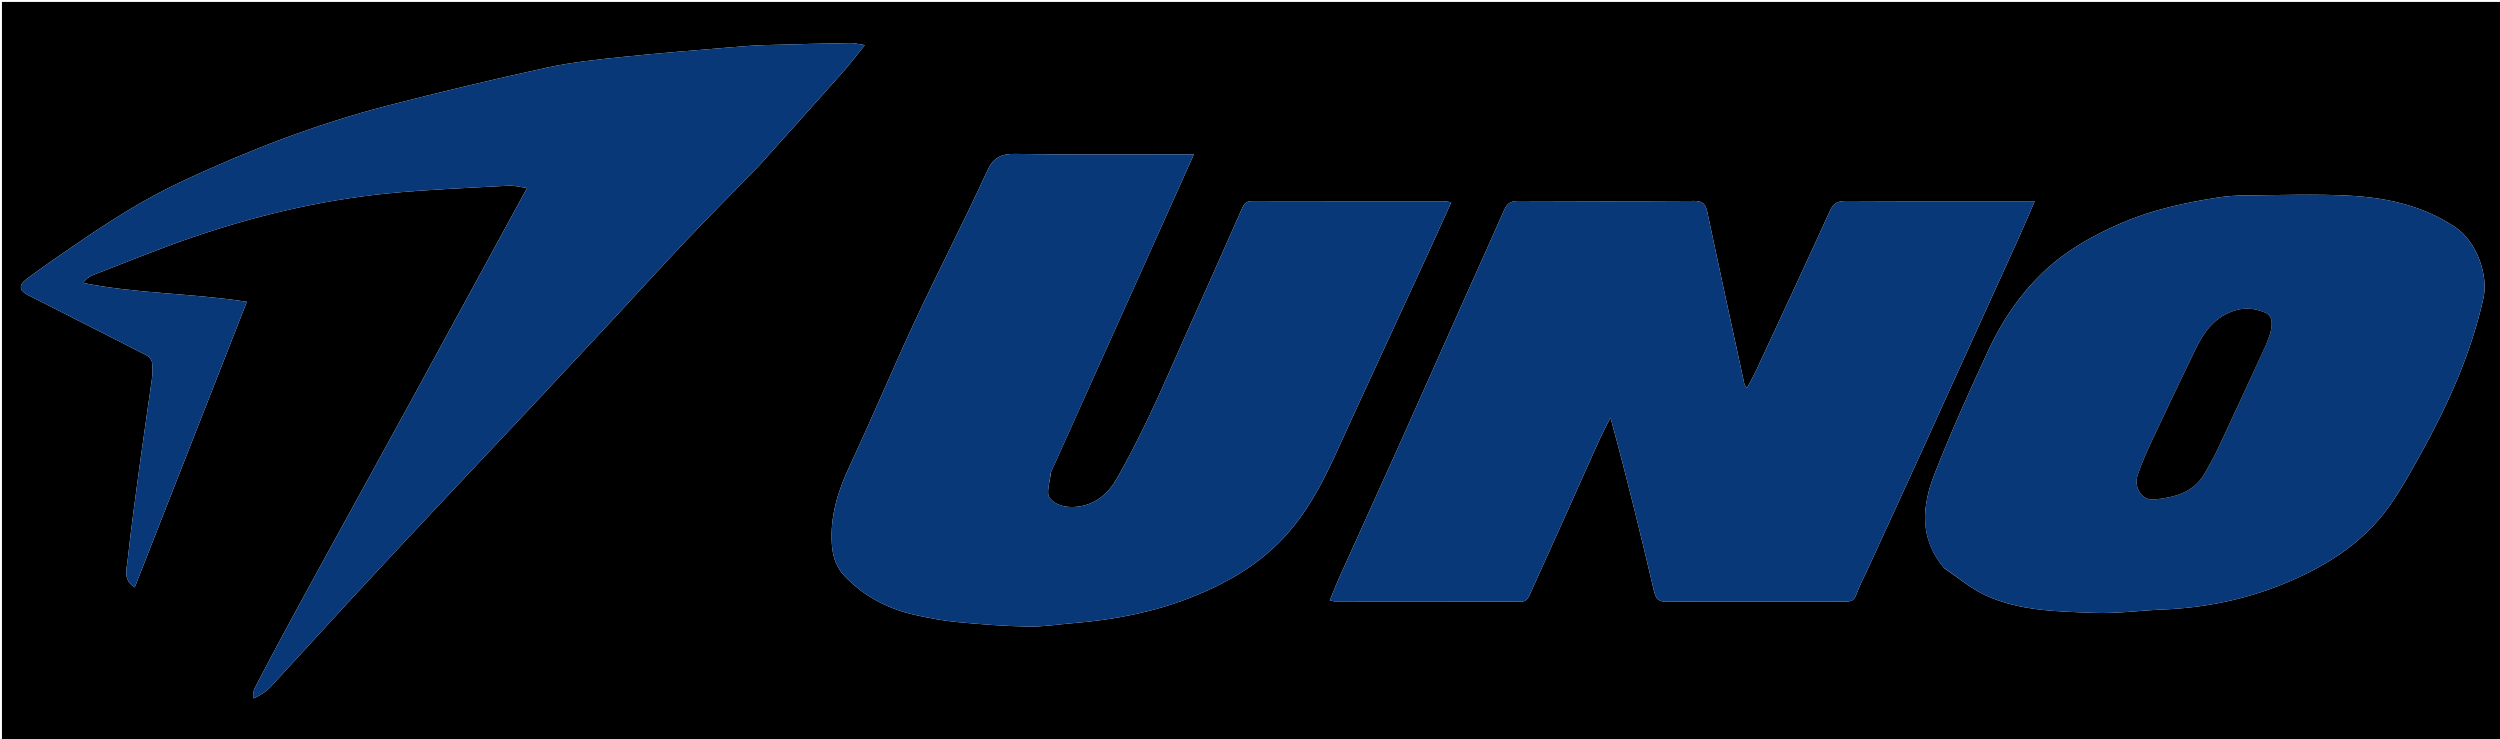
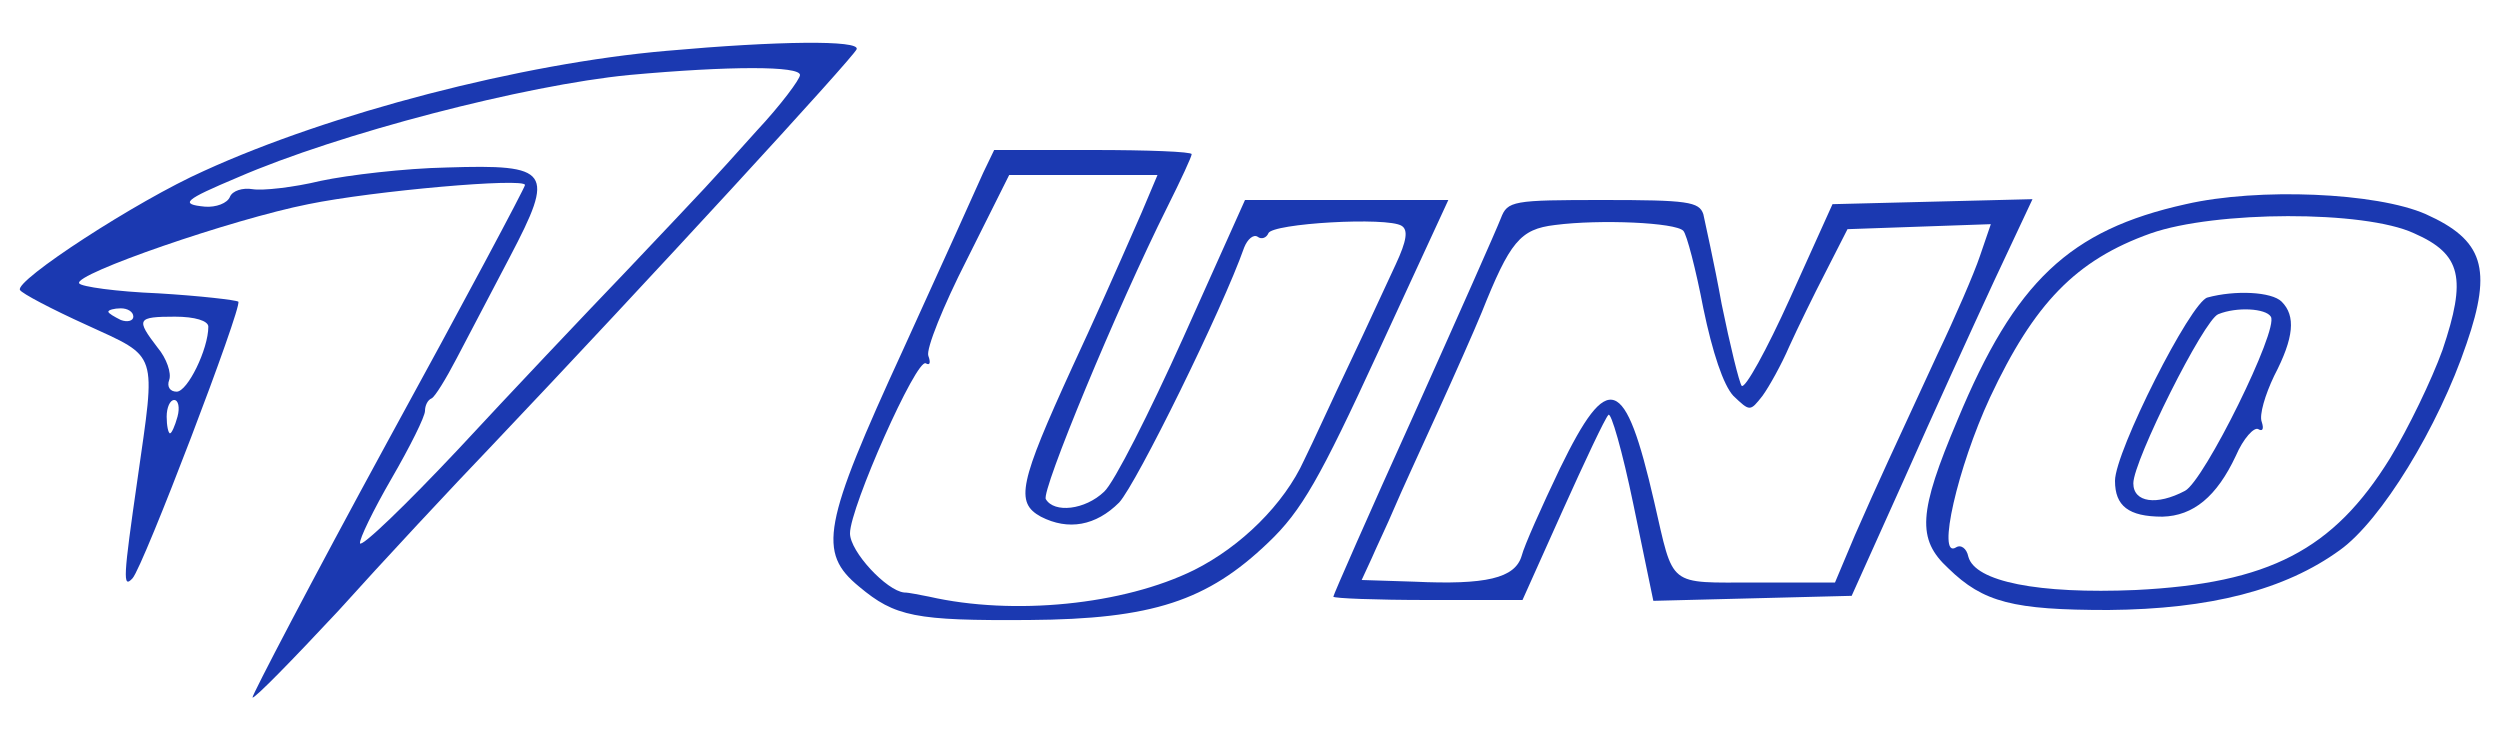
- <svg xmlns="http://www.w3.org/2000/svg" version="1.1" id="Layer_1" x="0px" y="0px" width="100%" viewBox="0 0 1280 378" enable-background="new 0 0 1280 378" xml:space="preserve">
-   <path fill="#000000" opacity="1" stroke="none" d=" M822,379   C548,379 274.5,379 1,379   C1,253 1,127 1,1   C427.667,1 854.333,1 1281,1   C1281,127 1281,253 1281,379   C1128.167,379 975.333,379 822,379  M917.5,308   C926.664,307.998 935.83,307.93 944.993,308.032   C947.83,308.064 949.444,307.311 950.485,304.333   C952.064,299.82 954.386,295.566 956.388,291.2   C965.706,270.878 975.064,250.574 984.331,230.229   C1000.809,194.054 1017.246,157.86 1033.663,121.658   C1036.351,115.731 1038.853,109.72 1041.764,103   C1038.976,103 1037.328,103 1035.679,103   C1005.52,103.001 975.361,103.089 945.203,102.9   C940.968,102.874 938.698,104.05 936.899,107.999   C924.597,134.995 912.064,161.887 899.564,188.792   C898.074,191.998 896.33,195.085 894.44,198.736   C893.648,197.54 893.249,197.186 893.157,196.765   C886.78,167.386 880.364,138.015 874.145,108.602   C873.29,104.561 871.878,102.857 867.369,102.89   C837.378,103.106 807.385,103.072 777.393,102.913   C773.687,102.893 771.684,104.021 770.209,107.389   C764.094,121.348 757.746,135.205 751.527,149.119   C739.227,176.634 727.003,204.183 714.66,231.679   C705.022,253.148 695.232,274.549 685.558,296.002   C683.901,299.677 682.481,303.459 680.866,307.402   C682.259,307.683 682.903,307.926 683.548,307.927   C715.206,307.959 746.864,307.934 778.522,308.042   C781.55,308.052 782.419,306.276 783.405,304.082   C789.443,290.64 795.557,277.233 801.604,263.795   C807.242,251.265 812.788,238.694 818.46,226.18   C820.356,221.997 822.515,217.933 824.553,213.815   C832.751,243.691 839.938,273.215 846.887,302.795   C847.818,306.754 849.38,308.134 853.517,308.093   C874.51,307.887 895.505,307.999 917.5,308  M538.111,241.72   C562.385,187.749 586.658,133.779 611.295,79.002   C608.217,79.002 606.079,79.002 603.942,79.002   C575.952,79.002 547.957,79.303 519.976,78.804   C512.334,78.668 508.538,80.739 505.232,87.955   C493.493,113.582 480.479,138.624 468.545,164.166   C457.049,188.769 446.606,213.864 435.081,238.452   C428.974,251.481 424.837,264.599 425.943,279.143   C426.415,285.344 428.307,290.681 432.668,295.205   C442.653,305.561 454.874,311.842 468.76,314.91   C475.841,316.475 483.022,317.827 490.231,318.511   C502.261,319.653 514.342,320.593 526.416,320.819   C534.148,320.964 541.905,319.661 549.653,319.029   C570.194,317.355 590.276,313.536 609.522,305.976   C627.276,299.003 643.574,289.814 656.875,275.726   C668.795,263.1 676.735,248.168 683.843,232.563   C699.635,197.891 715.703,163.344 731.635,128.735   C735.42,120.512 739.112,112.247 743.049,103.552   C741.318,103.314 740.218,103.031 739.119,103.03   C706.464,103.005 673.809,103.043 641.155,102.951   C638.123,102.943 637.008,104.207 635.843,106.863   C626.071,129.155 616.082,151.351 606.15,173.572   C600.337,186.578 594.74,199.686 588.619,212.545   C583.426,223.452 577.924,234.238 571.982,244.752   C567.815,252.124 561.916,257.715 552.875,259.256   C546.833,260.286 540.83,259.12 537.456,254.982   C535.466,252.541 537.581,246.755 538.111,241.72  M995.492,290.971   C1002.464,295.631 1008.981,301.279 1016.501,304.755   C1034.007,312.847 1053.182,313.048 1071.974,313.789   C1083.845,314.257 1095.79,312.547 1107.712,312.055   C1129.924,311.139 1151.34,306.561 1171.771,297.87   C1192.182,289.187 1210.467,277.346 1223.496,258.926   C1229.114,250.983 1233.864,242.392 1238.615,233.875   C1252.95,208.18 1265.083,181.528 1271.525,152.66   C1274.103,141.107 1268.242,123.717 1257.037,116.269   C1240.708,105.414 1222.402,101.293 1203.477,100.22   C1185.536,99.203 1167.492,99.923 1149.495,100.052   C1144.704,100.086 1139.866,100.432 1135.138,101.188   C1118.451,103.855 1101.931,107.431 1086.356,114.127   C1071.708,120.424 1057.848,128.18 1046.159,139.323   C1034.234,150.692 1025.123,164.165 1018.242,178.938   C1008.456,199.944 998.929,221.116 990.473,242.68   C984.109,258.909 982.425,275.586 995.492,290.971  M239.129,152.633   C229.37,170.528 219.638,188.438 209.847,206.315   C196.713,230.297 183.524,254.248 170.375,278.221   C163.044,291.586 155.701,304.945 148.446,318.352   C142.291,329.729 136.192,341.137 130.249,352.625   C129.538,353.998 129.96,355.957 129.857,357.645   C133.697,355.754 136.392,354.012 138.504,351.732   C152.365,336.763 166.045,321.627 179.893,306.646   C193.759,291.644 207.72,276.729 221.695,261.829   C237.841,244.614 254.072,227.478 270.222,210.267   C284.427,195.13 298.596,179.96 312.735,164.761   C325.178,151.386 337.433,137.832 350.001,124.576   C362.019,111.899 374.334,99.503 386.52,86.986   C387.217,86.27 387.967,85.601 388.633,84.858   C403.021,68.811 417.44,52.792 431.753,36.679   C435.309,32.676 438.517,28.364 442.776,23.089   C439.272,22.564 437.394,22.011 435.527,22.045   C421.07,22.307 406.613,22.623 392.159,23.052   C386.694,23.214 381.232,23.619 375.782,24.082   C356.995,25.678 338.189,27.105 319.44,29.073   C306.303,30.451 293.067,31.78 280.192,34.584   C252.906,40.525 225.724,47.02 198.687,54.012   C162.061,63.484 126.884,77.064 92.639,93.108   C73.197,102.217 55.254,113.804 37.616,125.912   C29.568,131.436 21.498,136.945 13.686,142.792   C9.386,146.01 9.789,148.789 14.353,151.106   C34.629,161.4 54.941,171.624 75.178,181.995   C76.383,182.613 77.662,184.21 77.834,185.494   C78.205,188.269 78.167,191.177 77.789,193.962   C75.967,207.381 73.886,220.765 72.068,234.184   C69.673,251.861 67.227,269.536 65.287,287.265   C64.82,291.536 62.876,296.903 68.988,300.734   C88.163,251.893 107.144,203.547 126.387,154.533   C97.622,150.001 69.781,150.429 42.473,144.827   C43.928,143.064 45.379,141.694 47.103,141.026   C63.759,134.572 80.309,127.794 97.184,121.959   C129.935,110.633 163.547,102.592 198.046,99.085   C218.795,96.975 239.687,96.249 260.525,95.075   C263.343,94.917 266.22,95.775 269.833,96.266   C259.429,115.382 249.467,133.687 239.129,152.633  z" />
-   <path fill="#093879" opacity="1" stroke="none" d=" M917,308   C895.505,307.999 874.51,307.887 853.517,308.093   C849.38,308.134 847.818,306.754 846.887,302.795   C839.938,273.215 832.751,243.691 824.553,213.815   C822.515,217.933 820.356,221.997 818.46,226.18   C812.788,238.694 807.242,251.265 801.604,263.795   C795.557,277.233 789.443,290.64 783.405,304.082   C782.419,306.276 781.55,308.052 778.522,308.042   C746.864,307.934 715.206,307.959 683.548,307.927   C682.903,307.926 682.259,307.683 680.866,307.402   C682.481,303.459 683.901,299.677 685.558,296.002   C695.232,274.549 705.022,253.148 714.66,231.679   C727.003,204.183 739.227,176.634 751.527,149.119   C757.746,135.205 764.094,121.348 770.209,107.389   C771.684,104.021 773.687,102.893 777.393,102.913   C807.385,103.072 837.378,103.106 867.369,102.89   C871.878,102.857 873.29,104.561 874.145,108.602   C880.364,138.015 886.78,167.386 893.157,196.765   C893.249,197.186 893.648,197.54 894.44,198.736   C896.33,195.085 898.074,191.998 899.564,188.792   C912.064,161.887 924.597,134.995 936.899,107.999   C938.698,104.05 940.968,102.874 945.203,102.9   C975.361,103.089 1005.52,103.001 1035.679,103   C1037.328,103 1038.976,103 1041.764,103   C1038.853,109.72 1036.351,115.731 1033.663,121.658   C1017.246,157.86 1000.809,194.054 984.331,230.229   C975.064,250.574 965.706,270.878 956.388,291.2   C954.386,295.566 952.064,299.82 950.485,304.333   C949.444,307.311 947.83,308.064 944.993,308.032   C935.83,307.93 926.664,307.998 917,308  z" />
-   <path fill="#093879" opacity="1" stroke="none" d=" M537.98,242.096   C537.581,246.755 535.466,252.541 537.456,254.982   C540.83,259.12 546.833,260.286 552.875,259.256   C561.916,257.715 567.815,252.124 571.982,244.752   C577.924,234.238 583.426,223.452 588.619,212.545   C594.74,199.686 600.337,186.578 606.15,173.572   C616.082,151.351 626.071,129.155 635.843,106.863   C637.008,104.207 638.123,102.943 641.155,102.951   C673.809,103.043 706.464,103.005 739.119,103.03   C740.218,103.031 741.318,103.314 743.049,103.552   C739.112,112.247 735.42,120.512 731.635,128.735   C715.703,163.344 699.635,197.891 683.843,232.563   C676.735,248.168 668.795,263.1 656.875,275.726   C643.574,289.814 627.276,299.003 609.522,305.976   C590.276,313.536 570.194,317.355 549.653,319.029   C541.905,319.661 534.148,320.964 526.416,320.819   C514.342,320.593 502.261,319.653 490.231,318.511   C483.022,317.827 475.841,316.475 468.76,314.91   C454.874,311.842 442.653,305.561 432.668,295.205   C428.307,290.681 426.415,285.344 425.943,279.143   C424.837,264.599 428.974,251.481 435.081,238.452   C446.606,213.864 457.049,188.769 468.545,164.166   C480.479,138.624 493.493,113.582 505.232,87.955   C508.538,80.739 512.334,78.668 519.976,78.804   C547.957,79.303 575.952,79.002 603.942,79.002   C606.079,79.002 608.217,79.002 611.295,79.002   C586.658,133.779 562.385,187.749 537.98,242.096  z" />
-   <path fill="#093879" opacity="1" stroke="none" d=" M995.253,290.706   C982.425,275.586 984.109,258.909 990.473,242.68   C998.929,221.116 1008.456,199.944 1018.242,178.938   C1025.123,164.165 1034.234,150.692 1046.159,139.323   C1057.848,128.18 1071.708,120.424 1086.356,114.127   C1101.931,107.431 1118.451,103.855 1135.138,101.188   C1139.866,100.432 1144.704,100.086 1149.495,100.052   C1167.492,99.923 1185.536,99.203 1203.477,100.22   C1222.402,101.293 1240.708,105.414 1257.037,116.269   C1268.242,123.717 1274.103,141.107 1271.525,152.66   C1265.083,181.528 1252.95,208.18 1238.615,233.875   C1233.864,242.392 1229.114,250.983 1223.496,258.926   C1210.467,277.346 1192.182,289.187 1171.771,297.87   C1151.34,306.561 1129.924,311.139 1107.712,312.055   C1095.79,312.547 1083.845,314.257 1071.974,313.789   C1053.182,313.048 1034.007,312.847 1016.501,304.755   C1008.981,301.279 1002.464,295.631 995.253,290.706  M1160.143,176.557   C1161.039,174.067 1162.295,171.639 1162.741,169.07   C1163.339,165.628 1163.686,161.693 1159.622,159.994   C1154.177,157.717 1148.731,157.231 1142.791,159.469   C1133.241,163.069 1128.139,170.475 1124.029,178.987   C1116.603,194.369 1109.218,209.773 1101.971,225.24   C1099.236,231.078 1096.597,237.003 1094.52,243.095   C1092.303,249.592 1096.608,256.404 1103.054,255.735   C1113.158,254.687 1123.152,252.303 1128.831,242.314   C1131.123,238.284 1133.454,234.256 1135.419,230.064   C1143.647,212.507 1151.743,194.888 1160.143,176.557  z" />
-   <path fill="#093879" opacity="1" stroke="none" d=" M239.317,152.313   C249.467,133.687 259.429,115.382 269.833,96.266   C266.22,95.775 263.343,94.917 260.525,95.075   C239.687,96.249 218.795,96.975 198.046,99.085   C163.547,102.592 129.935,110.633 97.184,121.959   C80.309,127.794 63.759,134.572 47.103,141.026   C45.379,141.694 43.928,143.064 42.473,144.827   C69.781,150.429 97.622,150.001 126.387,154.533   C107.144,203.547 88.163,251.893 68.988,300.734   C62.876,296.903 64.82,291.536 65.287,287.265   C67.227,269.536 69.673,251.861 72.068,234.184   C73.886,220.765 75.967,207.381 77.789,193.962   C78.167,191.177 78.205,188.269 77.834,185.494   C77.662,184.21 76.383,182.613 75.178,181.995   C54.941,171.624 34.629,161.4 14.353,151.106   C9.789,148.789 9.386,146.01 13.686,142.792   C21.498,136.945 29.568,131.436 37.616,125.912   C55.254,113.804 73.197,102.217 92.639,93.108   C126.884,77.064 162.061,63.484 198.687,54.012   C225.724,47.02 252.906,40.525 280.192,34.584   C293.067,31.78 306.303,30.451 319.44,29.073   C338.189,27.105 356.995,25.678 375.782,24.082   C381.232,23.619 386.694,23.214 392.159,23.052   C406.613,22.623 421.07,22.307 435.527,22.045   C437.394,22.011 439.272,22.564 442.776,23.089   C438.517,28.364 435.309,32.676 431.753,36.679   C417.44,52.792 403.021,68.811 388.633,84.858   C387.967,85.601 387.217,86.27 386.52,86.986   C374.334,99.503 362.019,111.899 350.001,124.576   C337.433,137.832 325.178,151.386 312.735,164.761   C298.596,179.96 284.427,195.13 270.222,210.267   C254.072,227.478 237.841,244.614 221.695,261.829   C207.72,276.729 193.759,291.644 179.893,306.646   C166.045,321.627 152.365,336.763 138.504,351.732   C136.392,354.012 133.697,355.754 129.857,357.645   C129.96,355.957 129.538,353.998 130.249,352.625   C136.192,341.137 142.291,329.729 148.446,318.352   C155.701,304.945 163.044,291.586 170.375,278.221   C183.524,254.248 196.713,230.297 209.847,206.315   C219.638,188.438 229.37,170.528 239.317,152.313  z" />
-   <path fill="#000000" opacity="1" stroke="none" d=" M1160.015,176.924   C1151.743,194.888 1143.647,212.507 1135.419,230.064   C1133.454,234.256 1131.123,238.284 1128.831,242.314   C1123.152,252.303 1113.158,254.687 1103.054,255.735   C1096.608,256.404 1092.303,249.592 1094.52,243.095   C1096.597,237.003 1099.236,231.078 1101.971,225.24   C1109.218,209.773 1116.603,194.369 1124.029,178.987   C1128.139,170.475 1133.241,163.069 1142.791,159.469   C1148.731,157.231 1154.177,157.717 1159.622,159.994   C1163.686,161.693 1163.339,165.628 1162.741,169.07   C1162.295,171.639 1161.039,174.067 1160.015,176.924  z" />
+ <svg xmlns="http://www.w3.org/2000/svg" version="1.0" width="300pt" height="89pt" viewBox="0 0 300 89" preserveAspectRatio="xMidYMid meet">
+   <g transform="translate(0,89) scale(0.1,-0.1)" fill="#1b39b1" stroke="none">
+     <path d="M800 829 c-174 -15 -404 -75 -555 -144 -81 -36 -228 -132 -221 -143 2 -4 38 -23 80 -42 87 -40 83 -30 61 -185 -17 -118 -18 -132 -6 -119 13 14 132 326 127 332 -3 2 -46 7 -96 10 -50 2 -93 8 -95 12 -7 11 184 77 275 95 78 16 260 32 260 23 0 -3 -74 -142 -165 -308 -91 -167 -163 -305 -162 -307 2 -2 48 45 103 104 54 60 137 149 184 198 186 196 435 467 438 476 4 11 -94 10 -228 -2z m160 -29 c0 -5 -23 -36 -52 -67 -62 -69 -52 -58 -158 -170 -47 -49 -137 -144 -200 -212 -63 -67 -116 -118 -118 -113 -1 5 16 40 38 78 22 38 40 74 40 81 0 6 3 13 8 15 4 2 17 23 30 48 13 25 42 80 64 122 54 103 49 111 -76 107 -50 -1 -118 -9 -151 -16 -33 -8 -70 -12 -82 -10 -12 2 -24 -2 -27 -9 -3 -8 -17 -13 -30 -12 -31 3 -25 8 39 35 122 53 346 111 470 123 121 11 205 11 205 0z m-800 -290 c0 -5 -7 -7 -15 -4 -8 4 -15 8 -15 10 0 2 7 4 15 4 8 0 15 -4 15 -10z m90 -12 c0 -27 -25 -78 -38 -78 -8 0 -12 6 -9 14 3 8 -3 26 -14 39 -26 34 -25 37 21 37 24 0 40 -5 40 -12z m-37 -108 c-3 -11 -7 -20 -9 -20 -2 0 -4 9 -4 20 0 11 4 20 9 20 5 0 7 -9 4 -20z" />
+     <path d="M1180 683 c-7 -16 -50 -111 -96 -212 -97 -211 -103 -244 -53 -285 43 -36 67 -41 204 -40 148 1 214 23 287 93 40 38 62 77 132 229 l84 182 -122 0 -122 0 -74 -165 c-41 -91 -83 -174 -95 -185 -23 -22 -60 -26 -70 -9 -6 9 85 229 146 351 16 32 29 60 29 63 0 3 -53 5 -118 5 l-119 0 -13 -27z m190 -48 c-35 -80 -57 -129 -83 -185 -64 -140 -69 -163 -38 -180 33 -17 66 -11 94 17 21 23 124 232 150 306 4 10 11 16 16 13 5 -4 11 -1 13 4 4 12 143 20 160 9 8 -5 6 -18 -7 -46 -10 -21 -34 -74 -55 -118 -21 -44 -45 -97 -55 -117 -24 -53 -76 -104 -132 -132 -85 -42 -217 -55 -318 -32 -11 2 -24 5 -30 5 -21 2 -65 49 -65 71 0 31 80 211 91 204 5 -3 6 1 3 9 -3 8 18 60 46 115 l51 102 89 0 89 0 -19 -45z" />
+     <path d="M2623 645 c-140 -31 -205 -93 -274 -259 -47 -111 -49 -143 -11 -178 42 -41 78 -50 192 -50 122 1 212 24 278 72 49 35 118 147 152 248 31 90 20 124 -49 155 -59 26 -201 32 -288 12z m274 -35 c57 -25 63 -54 34 -140 -13 -36 -41 -94 -63 -130 -68 -110 -145 -150 -305 -158 -117 -5 -193 10 -201 40 -2 10 -9 15 -15 11 -23 -14 2 96 41 180 53 113 103 165 193 197 77 27 256 28 316 0z" />
+     <path d="M2649 533 c-20 -5 -111 -185 -111 -220 0 -30 16 -43 57 -43 37 1 65 24 88 73 9 21 22 35 27 32 5 -3 7 0 4 9 -3 8 4 32 15 55 24 46 26 72 9 89 -12 12 -56 14 -89 5z m76 -23 c10 -15 -80 -197 -103 -209 -34 -18 -62 -14 -62 9 0 27 85 197 102 203 22 9 57 7 63 -3z" />
+     <path d="M1801 628 c-5 -13 -52 -119 -105 -237 -53 -117 -96 -215 -96 -217 0 -2 51 -4 113 -4 l114 0 48 107 c27 60 51 111 55 115 3 5 17 -44 30 -107 l24 -116 119 3 119 3 63 140 c34 77 83 184 108 238 l46 98 -120 -3 -120 -3 -51 -113 c-28 -62 -54 -109 -58 -105 -3 4 -14 49 -24 98 -9 50 -20 98 -22 108 -5 15 -19 17 -120 17 -109 0 -115 -1 -123 -22z m219 -15 c4 -4 15 -46 24 -93 11 -53 24 -92 36 -105 20 -19 20 -19 35 0 8 11 23 38 32 59 10 22 30 63 44 90 l26 51 86 3 86 3 -13 -38 c-7 -21 -30 -74 -51 -118 -54 -117 -71 -153 -99 -217 l-24 -57 -95 0 c-107 0 -98 -7 -122 97 -35 152 -55 159 -113 40 -22 -46 -43 -93 -46 -105 -8 -27 -43 -35 -129 -31 l-63 2 12 26 c6 14 19 41 27 60 8 19 32 71 52 115 20 44 44 98 53 120 34 85 46 100 88 105 54 7 145 3 154 -7z" />
+   </g>
</svg>
